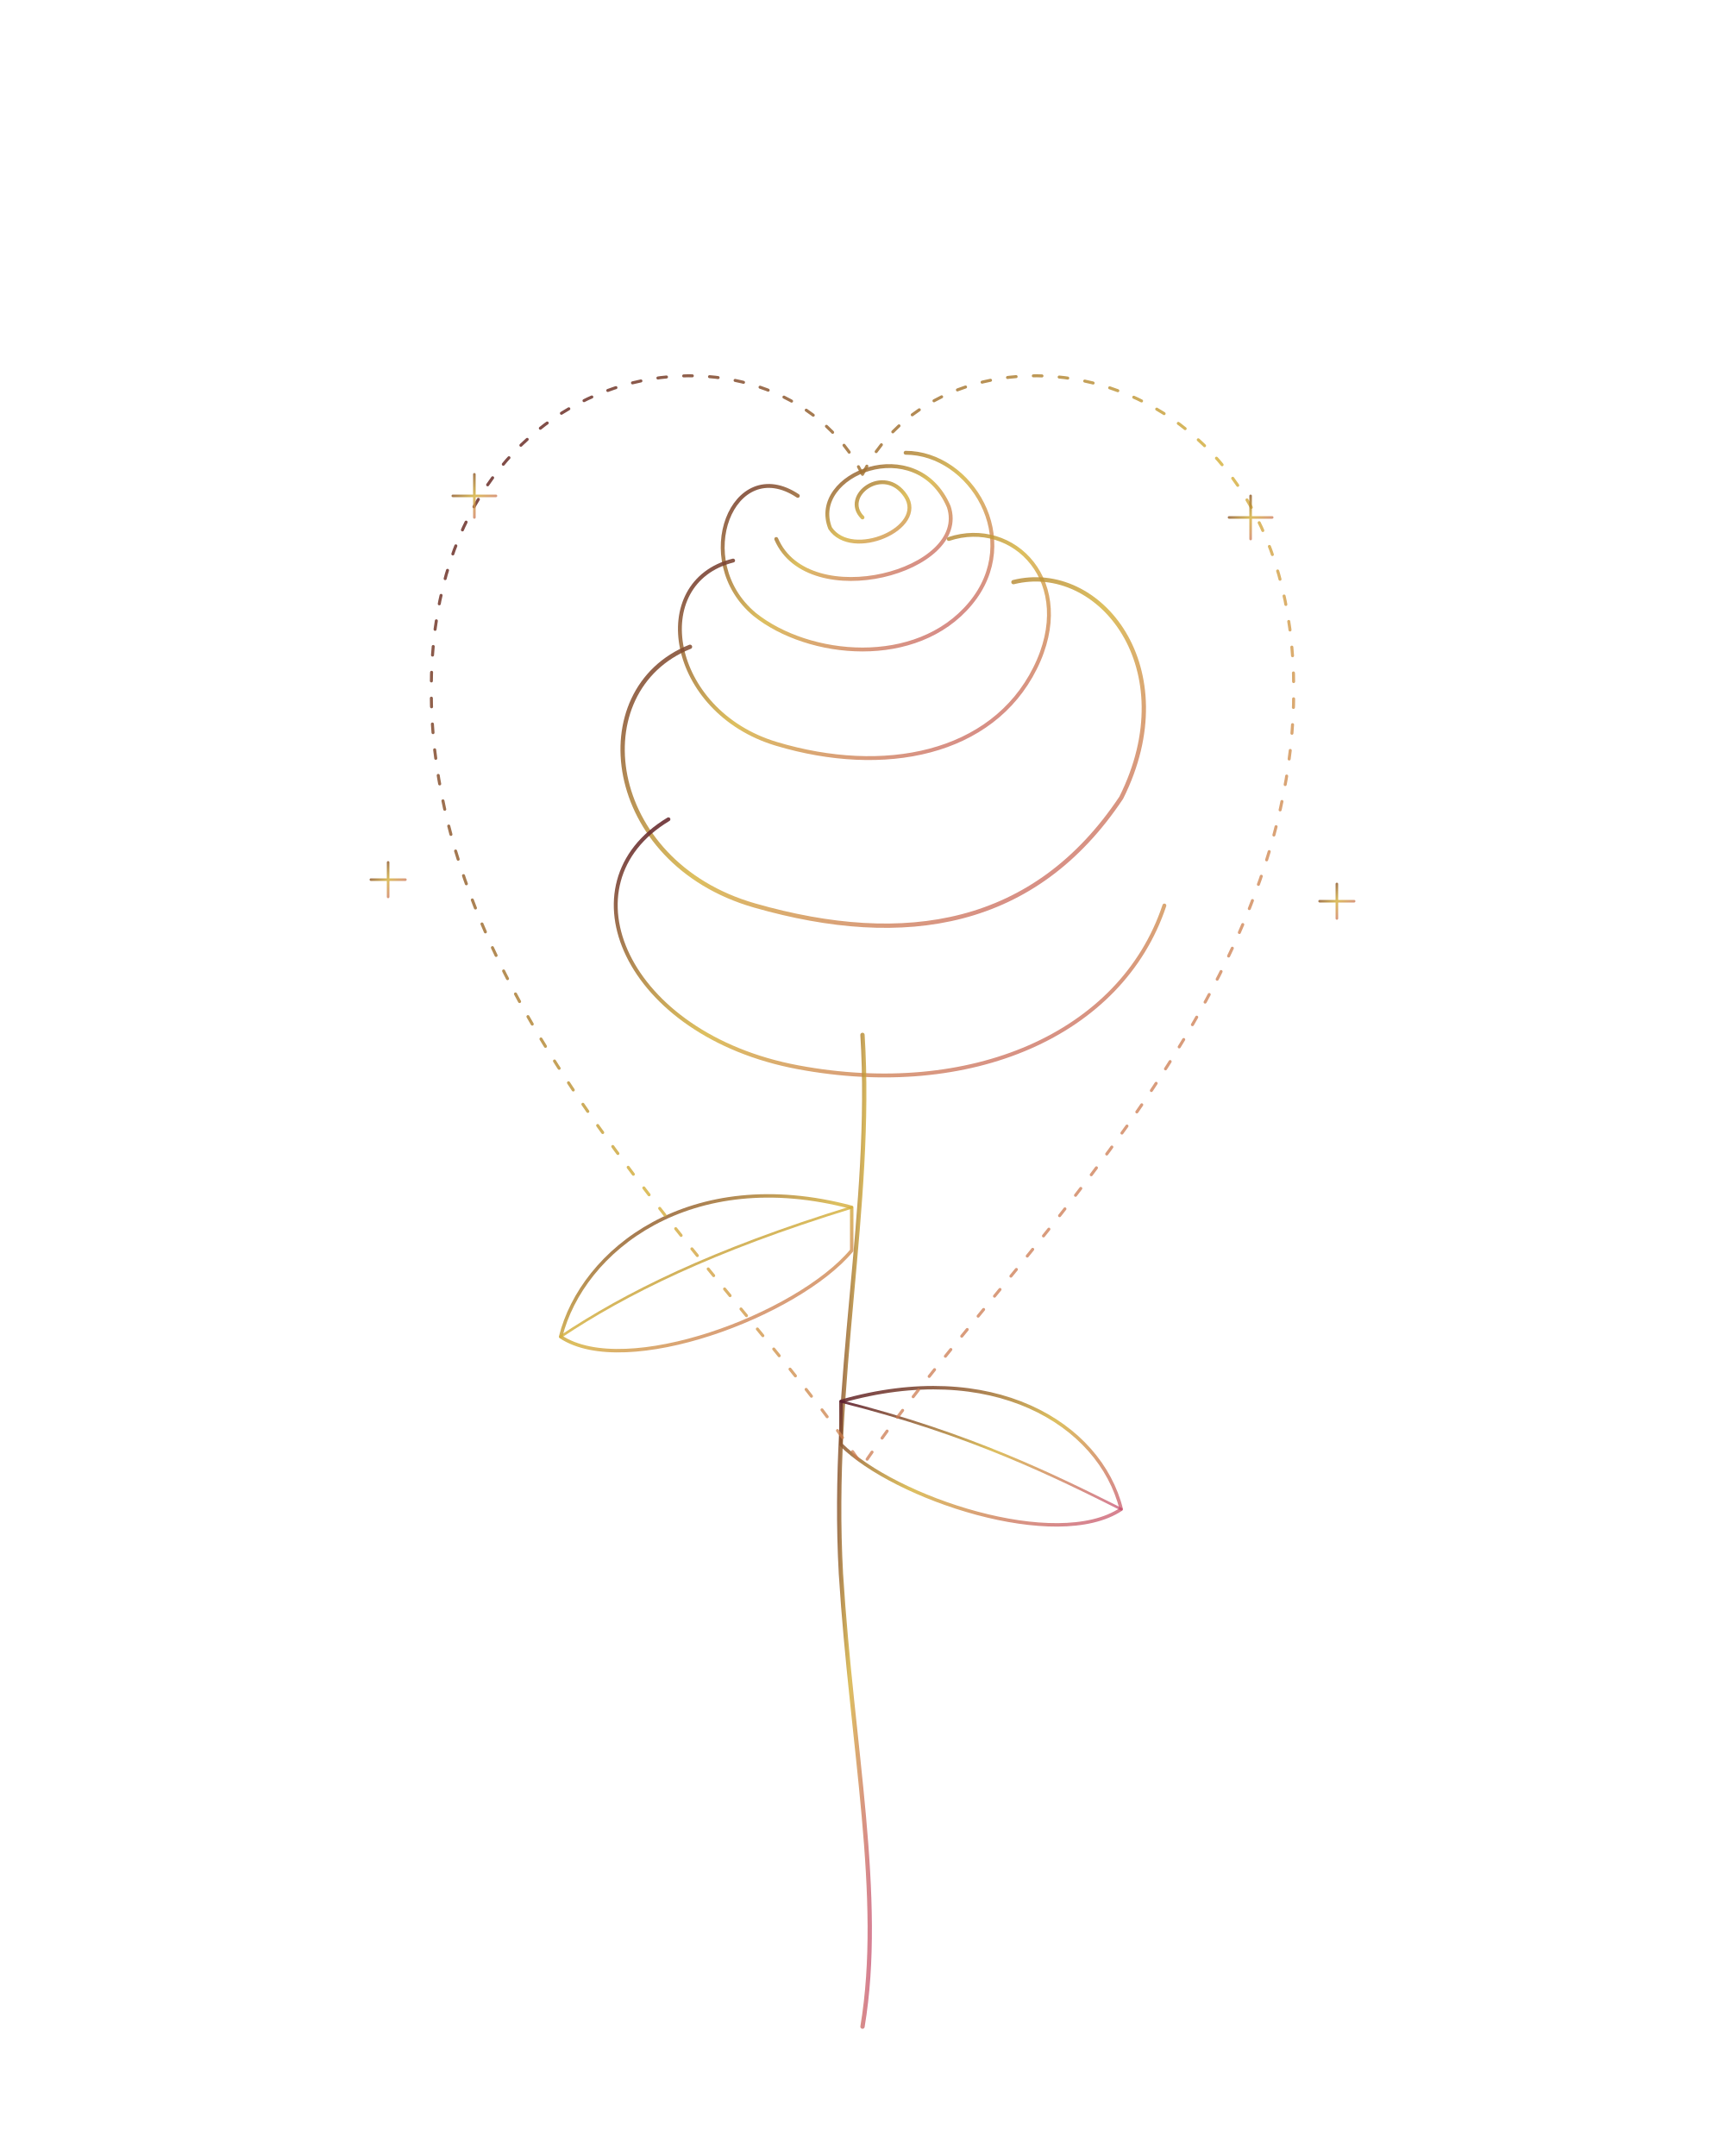
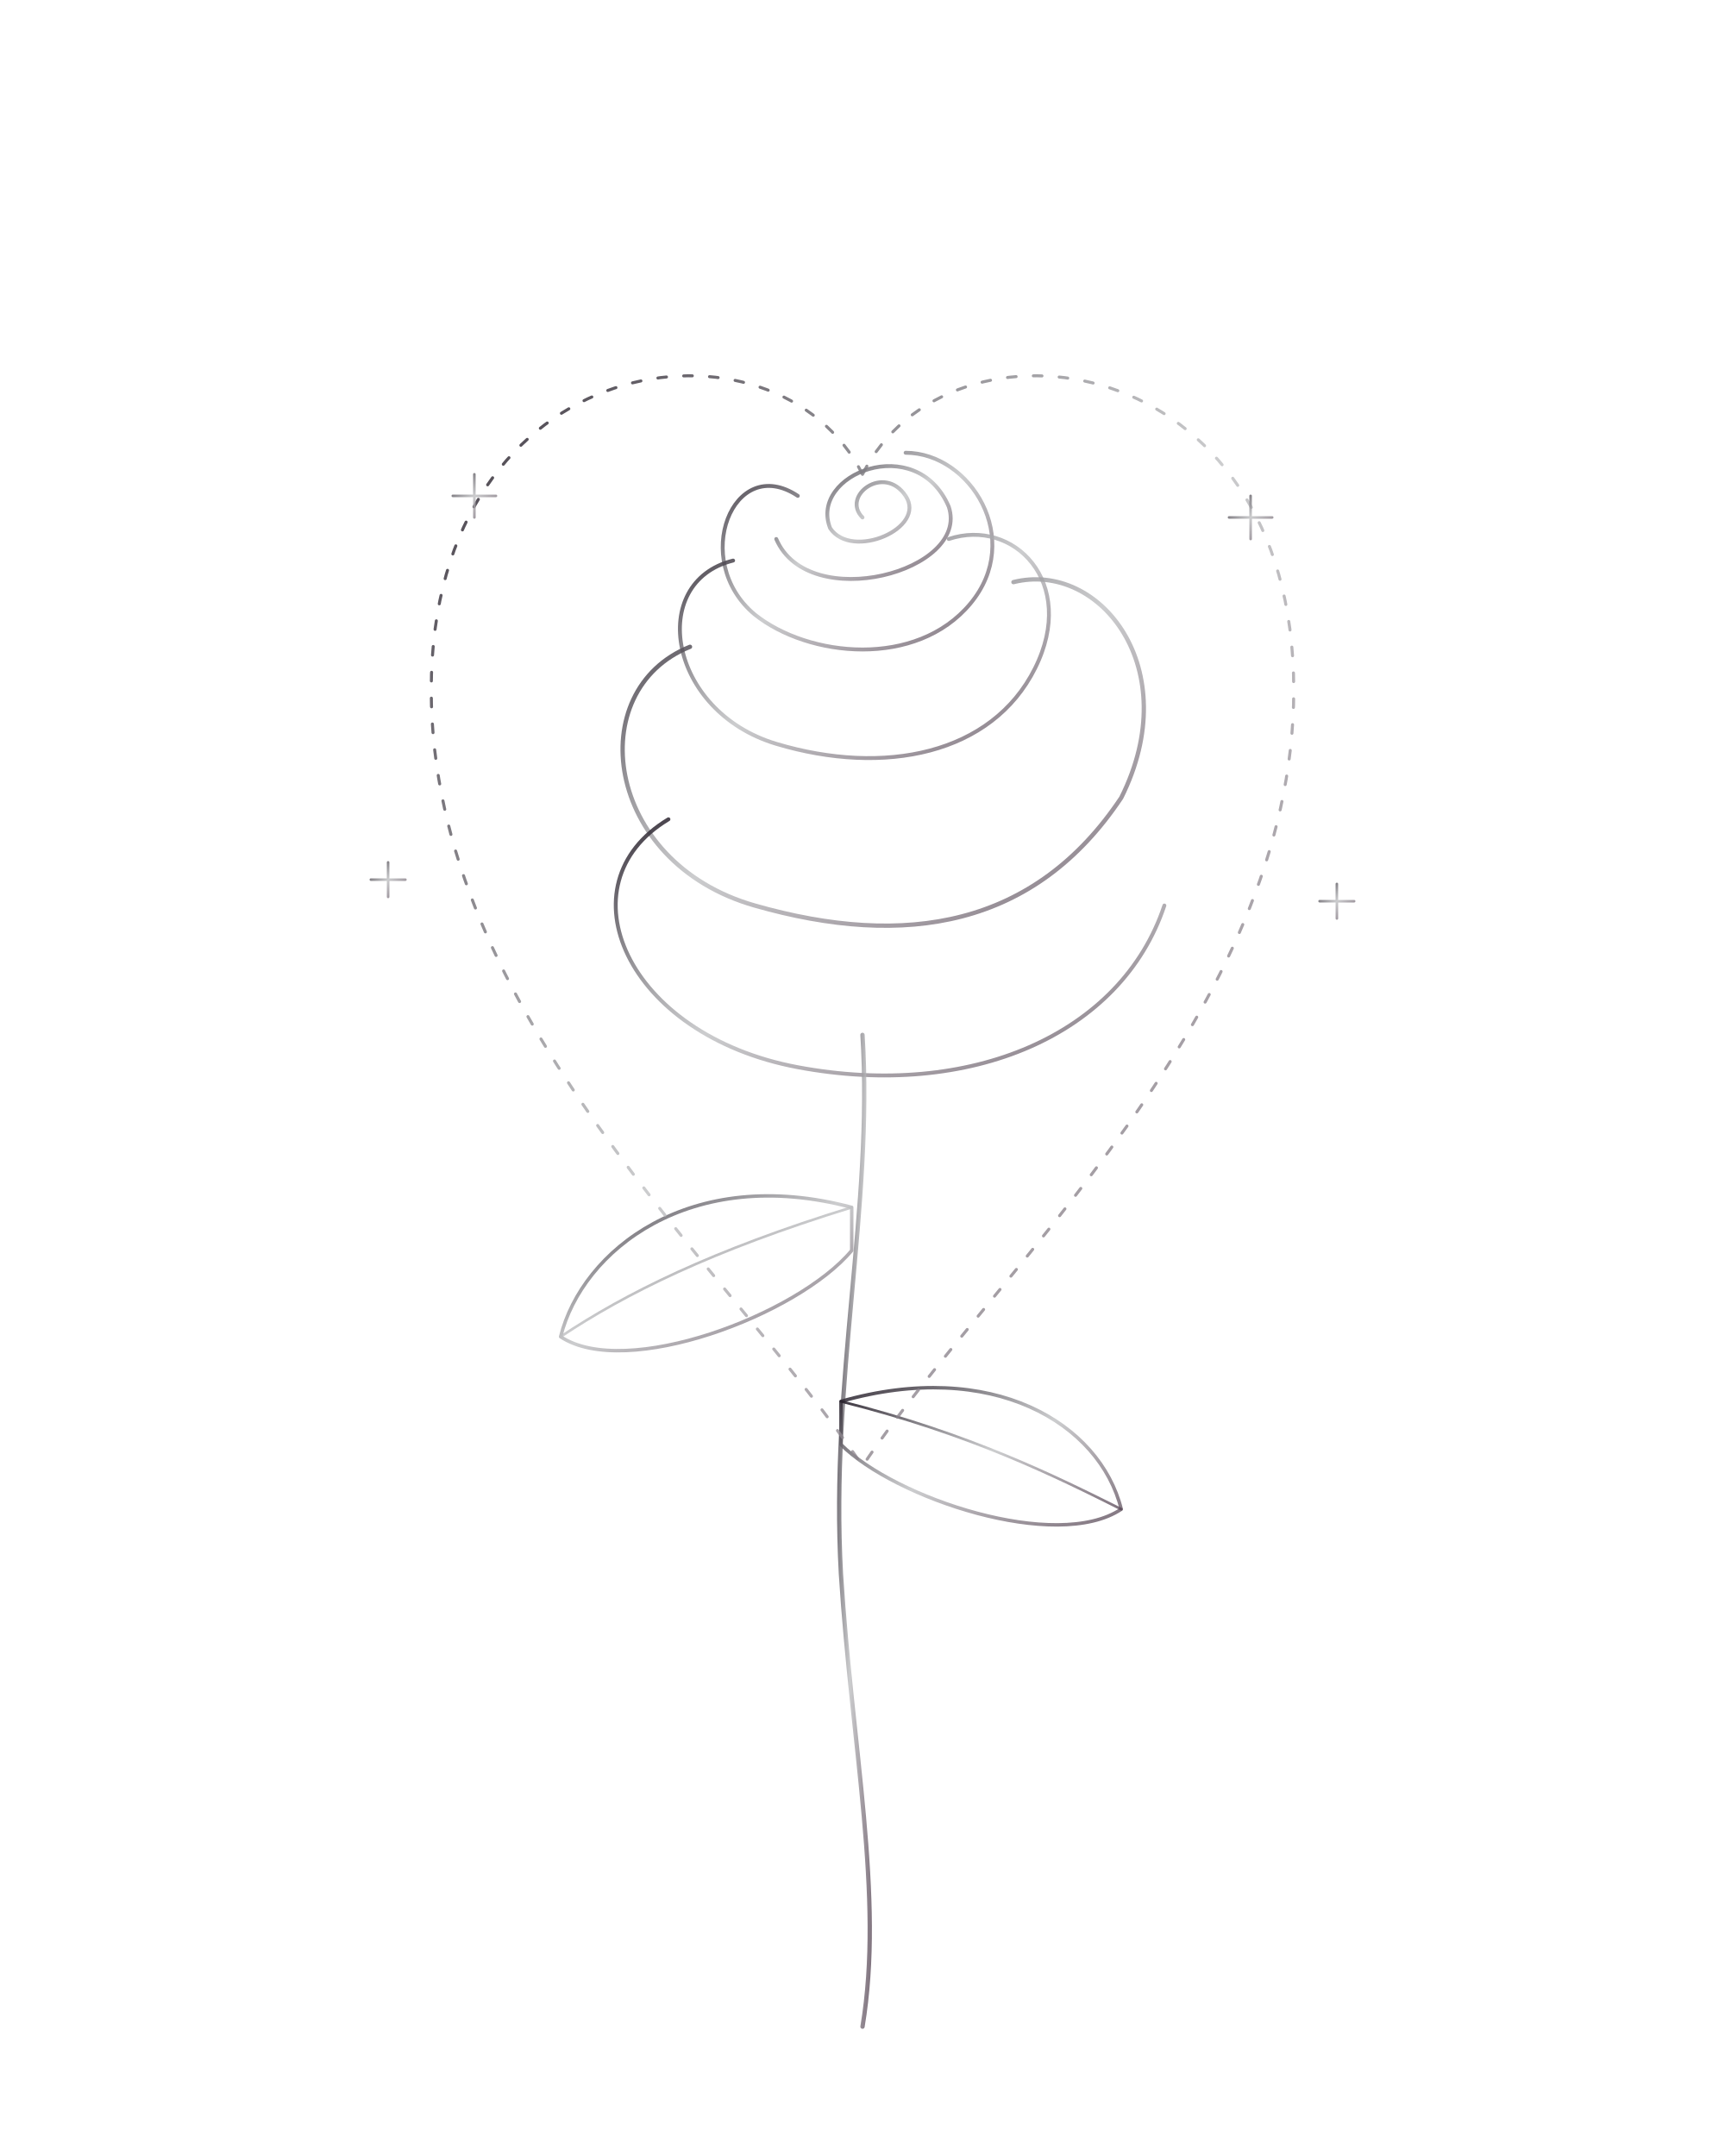
<svg xmlns="http://www.w3.org/2000/svg" viewBox="0 0 800 1000" width="100%" height="100%" fill="none">
  <defs>
    <linearGradient id="valGoldStroke" x1="0%" y1="0%" x2="100%" y2="100%">
-       <stop offset="0%" stop-color="#5C1D2E" stop-opacity="0.9" />
-       <stop offset="50%" stop-color="#D4AF37" stop-opacity="0.8" />
-       <stop offset="100%" stop-color="#C44569" stop-opacity="0.7" />
+       <stop offset="0%" stop-color="#28212C" stop-opacity="0.9" />
+       <stop offset="50%" stop-color="#BFC0C2" stop-opacity="0.8" />
+       <stop offset="100%" stop-color="#554453" stop-opacity="0.75" />
    </linearGradient>
  </defs>
  <g stroke="url(#valGoldStroke)" stroke-width="1.6" stroke-linecap="round" stroke-linejoin="round" fill="none">
    <path d="M400 240 C390 230, 410 215, 420 230 C430 245, 395 260, 385 245 C375 220, 425 200, 440 235 C450 265, 375 285, 360 250" stroke-width="1.8" />
    <path d="M370 230 C340 210, 320 260, 350 285 C375 305, 425 310, 450 280 C475 250, 450 210, 420 210" stroke-width="1.8" />
    <path d="M340 260 C300 270, 310 330, 360 345 C410 360, 460 350, 480 310 C500 270, 470 240, 440 250" stroke-width="1.8" />
    <path d="M320 300 C270 320, 280 400, 350 420 C420 440, 480 430, 520 370 C550 310, 510 260, 470 270" stroke-width="2" />
    <path d="M310 380 C260 410, 290 480, 370 495 C450 510, 520 480, 540 420" stroke-width="1.8" />
    <path d="M400 480 C405 560, 385 640, 390 730 C395 810, 410 880, 400 940" stroke-width="2" />
    <path d="M395 560 C320 540, 270 580, 260 620 C290 640, 370 610, 395 580 Z" stroke-width="1.6" />
    <path d="M395 560 C330 580, 290 600, 260 620" stroke-width="1.2" />
    <path d="M390 650 C460 630, 510 660, 520 700 C490 720, 415 695, 390 670 Z" stroke-width="1.6" />
    <path d="M390 650 C450 665, 490 685, 520 700" stroke-width="1.2" />
    <path d="M400 220 C360 140, 200 160, 200 320 C200 470, 340 590, 400 680 C460 590, 600 470, 600 320 C600 160, 440 140, 400 220 Z" stroke-width="1.4" stroke-dasharray="4,8" />
    <g stroke-width="1.2">
      <path d="M220 220 L220 240 M210 230 L230 230" />
      <path d="M580 230 L580 250 M570 240 L590 240" />
      <path d="M180 400 L180 416 M172 408 L188 408" />
      <path d="M620 410 L620 426 M612 418 L628 418" />
    </g>
  </g>
</svg>
